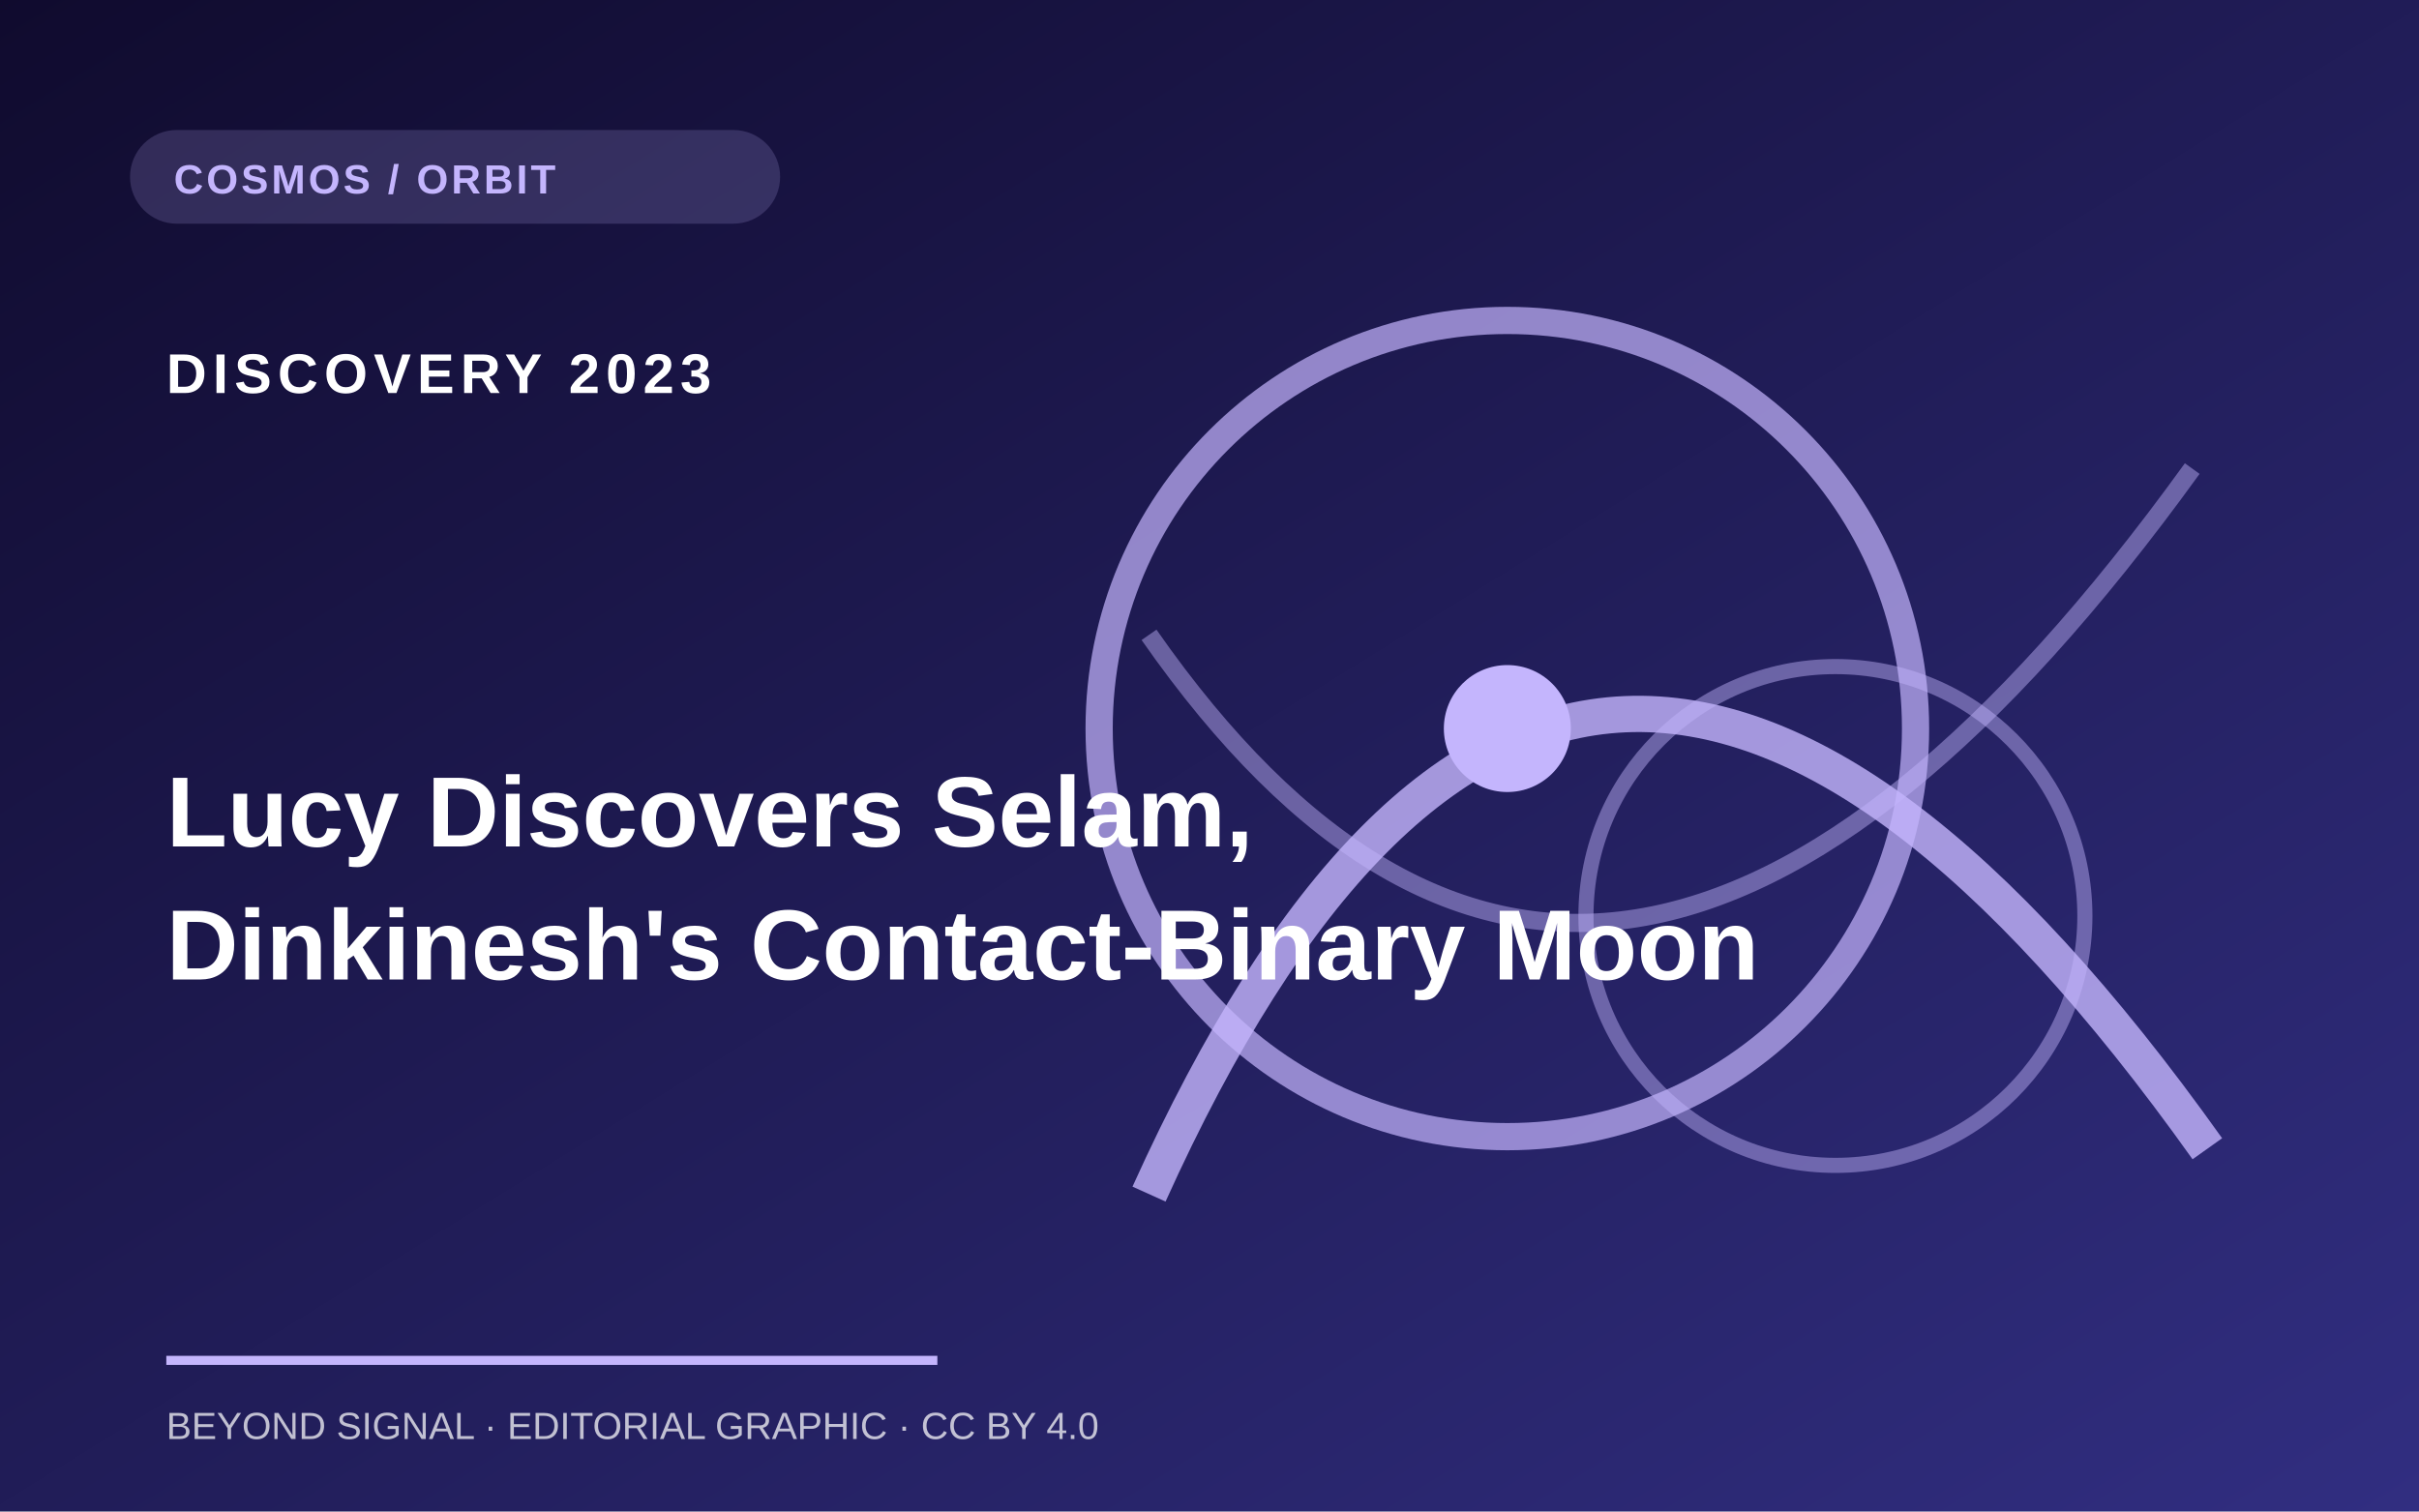
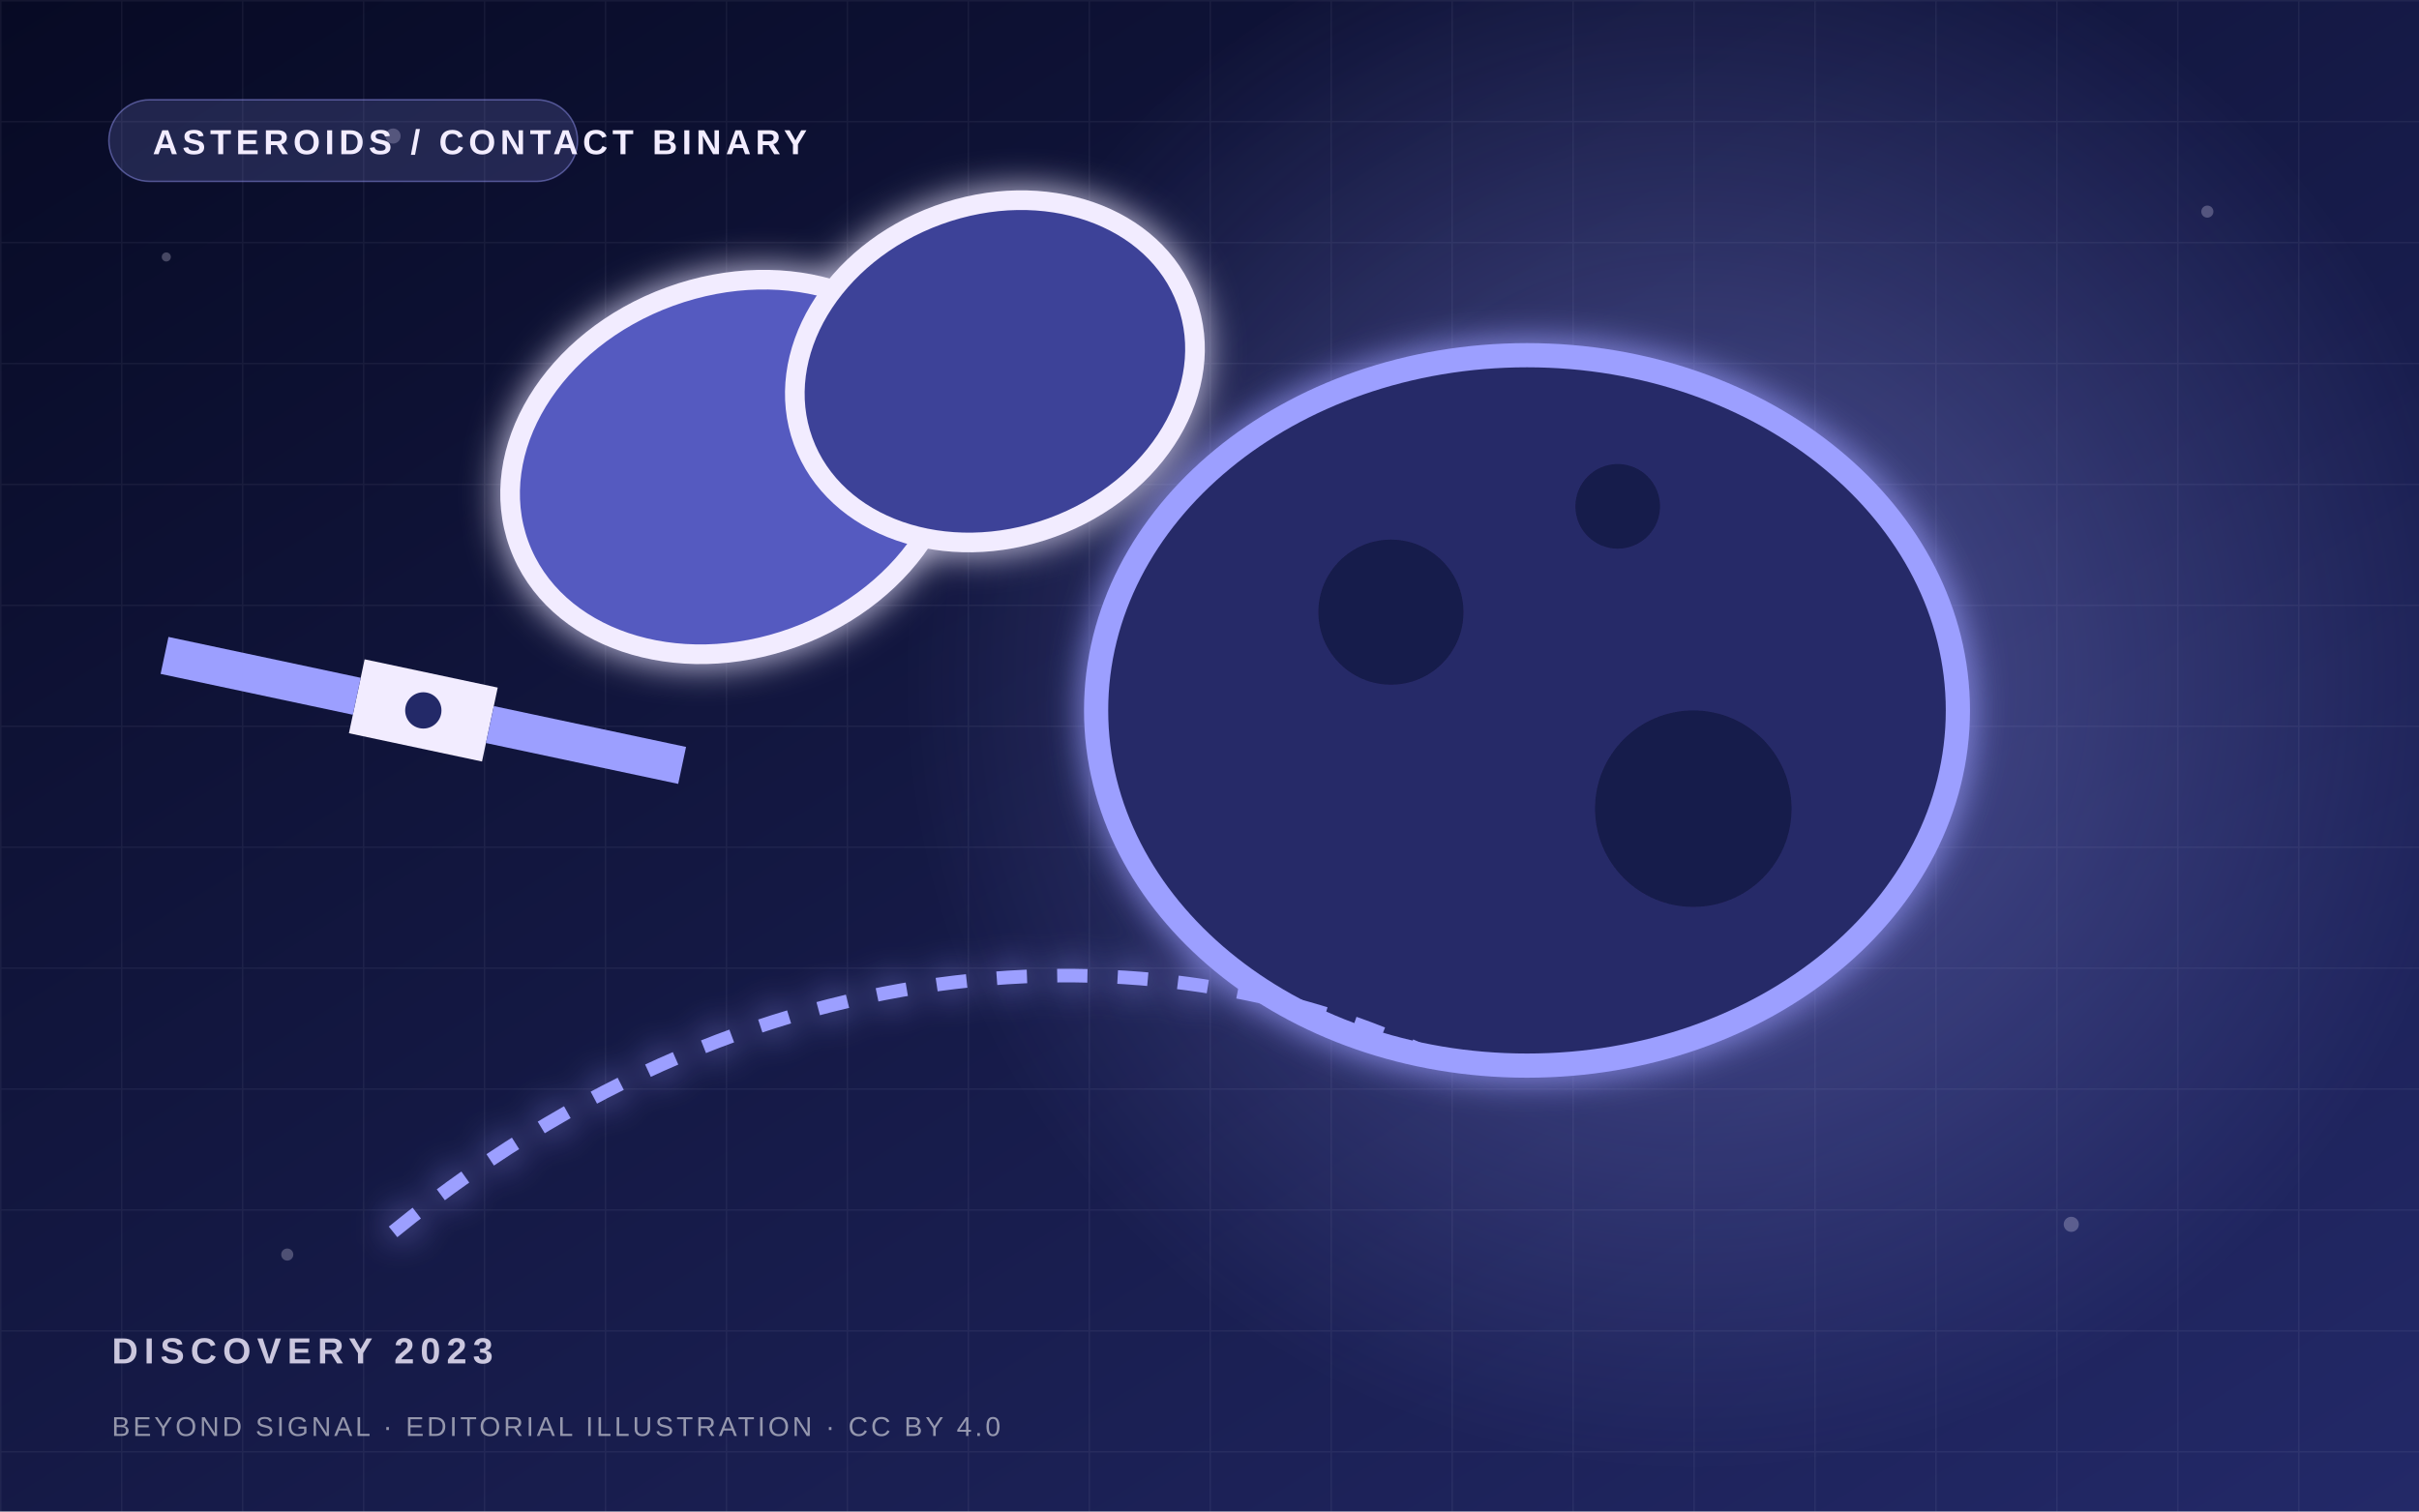
<svg xmlns="http://www.w3.org/2000/svg" width="1600" height="1000" viewBox="0 0 1600 1000" role="img" aria-labelledby="t d">
  <defs>
-     <linearGradient id="g" x2="1" y2="1">
-       <stop stop-color="#100b2e" />
-       <stop offset="1" stop-color="#312e81" />
+     <linearGradient id="bg" x1="0" y1="0" x2="1" y2="1">
+       <stop stop-color="#070a24" />
+       <stop offset="1" stop-color="#232968" />
    </linearGradient>
+     <radialGradient id="halo">
+       <stop stop-color="#9c9fff" stop-opacity=".42" />
+       <stop offset="1" stop-color="#9c9fff" stop-opacity="0" />
+     </radialGradient>
+     <linearGradient id="shine" x1="0" x2="1">
+       <stop stop-color="#f2ecff" />
+       <stop offset="1" stop-color="#9c9fff" />
+     </linearGradient>
+     <filter id="glow">
+       <feGaussianBlur stdDeviation="12" result="b" />
+       <feMerge>
+         <feMergeNode in="b" />
+         <feMergeNode in="SourceGraphic" />
+       </feMerge>
+     </filter>
+     <pattern id="grid" width="80" height="80" patternUnits="userSpaceOnUse">
+       <path d="M80 0H0V80" fill="none" stroke="#f2ecff" stroke-opacity=".055" stroke-width="2" />
+     </pattern>
  </defs>
-   <rect width="1600" height="1000" fill="url(#g)" />
-   <g fill="none" stroke="#c4b5fd">
-     <circle cx="997" cy="482" r="270" stroke-width="18" opacity=".7" />
-     <circle cx="1214" cy="606" r="165" stroke-width="10" opacity=".45" />
-     <path d="M760 790 Q1040 170 1460 760" stroke-width="24" opacity=".8" />
-     <path d="M760 420 Q1060 850 1450 310" stroke-width="12" opacity=".45" />
+   <rect width="1600" height="1000" fill="url(#bg)" />
+   <rect width="1600" height="1000" fill="url(#grid)" />
+   <circle cx="1120" cy="450" r="520" fill="url(#halo)" />
+   <g opacity=".26" fill="#f2ecff">
+     <circle cx="110" cy="170" r="3" />
+     <circle cx="260" cy="90" r="5" />
+     <circle cx="1460" cy="140" r="4" />
+     <circle cx="1370" cy="810" r="5" />
+     <circle cx="190" cy="830" r="4" />
+     <circle cx="610" cy="150" r="3" />
  </g>
-   <circle cx="997" cy="482" r="42" fill="#c4b5fd" />
-   <rect x="86" y="86" width="430" height="62" rx="31" fill="#c4b5fd" opacity=".18" />
-   <text x="115" y="128" fill="#c4b5fd" font-family="Arial,sans-serif" font-size="27" font-weight="700" letter-spacing="2">COSMOS / ORBIT</text>
-   <text x="110" y="260" fill="white" font-family="Arial,sans-serif" font-size="37" font-weight="700" letter-spacing="4">DISCOVERY 2023</text>
-   <text fill="white" font-family="Arial,sans-serif" font-size="66" font-weight="800">
-     <tspan x="110" y="560">Lucy Discovers Selam,</tspan>
-     <tspan x="110" y="648">Dinkinesh's Contact-Binary Moon</tspan>
-   </text>
-   <line x1="110" y1="900" x2="620" y2="900" stroke="#c4b5fd" stroke-width="6" />
-   <text x="110" y="952" fill="white" opacity=".72" font-family="Arial,sans-serif" font-size="25">BEYOND SIGNAL · EDITORIAL GRAPHIC · CC BY 4.0</text>
+   <g>
+     <g transform="translate(1050 455)" filter="url(#glow)">
+       <ellipse cx="-40" cy="15" rx="285" ry="235" fill="#272b68" stroke="#9c9fff" stroke-width="16" />
+       <g fill="#11143e" opacity=".7">
+         <circle cx="-130" cy="-50" r="48" />
+         <circle cx="70" cy="80" r="65" />
+         <circle cx="20" cy="-120" r="28" />
+       </g>
+       <g transform="translate(-500 -170) rotate(-20)">
+         <ellipse cx="-70" cy="0" rx="150" ry="120" fill="#555ac0" stroke="#f2ecff" stroke-width="13" />
+         <ellipse cx="115" cy="0" rx="135" ry="110" fill="#3e4398" stroke="#f2ecff" stroke-width="13" />
+       </g>
+       <path d="M-790 360C-520 140-240 170-90 250" fill="none" stroke="#9c9fff" stroke-width="9" stroke-dasharray="20 20" />
+     </g>
+     <g transform="translate(280 470) rotate(12)">
+       <rect x="-45" y="-25" width="90" height="50" fill="#f2ecff" />
+       <path d="M-45 0h-130M45 0h130" stroke="#9c9fff" stroke-width="25" />
+       <circle r="12" fill="#232968" />
+     </g>
+   </g>
+   <g font-family="Arial,Helvetica,sans-serif">
+     <rect x="72" y="66" width="310" height="54" rx="27" fill="#9c9fff" fill-opacity=".17" stroke="#9c9fff" stroke-opacity=".45" />
+     <text x="101" y="102" fill="#f2ecff" font-size="23" font-weight="700" letter-spacing="3">ASTEROIDS / CONTACT BINARY</text>
+     <text x="74" y="902" fill="#f2ecff" fill-opacity=".82" font-size="24" font-weight="700" letter-spacing="4">DISCOVERY 2023</text>
+     <text x="74" y="950" fill="white" fill-opacity=".54" font-size="18" letter-spacing="2">BEYOND SIGNAL · EDITORIAL ILLUSTRATION · CC BY 4.0</text>
+   </g>
</svg>
